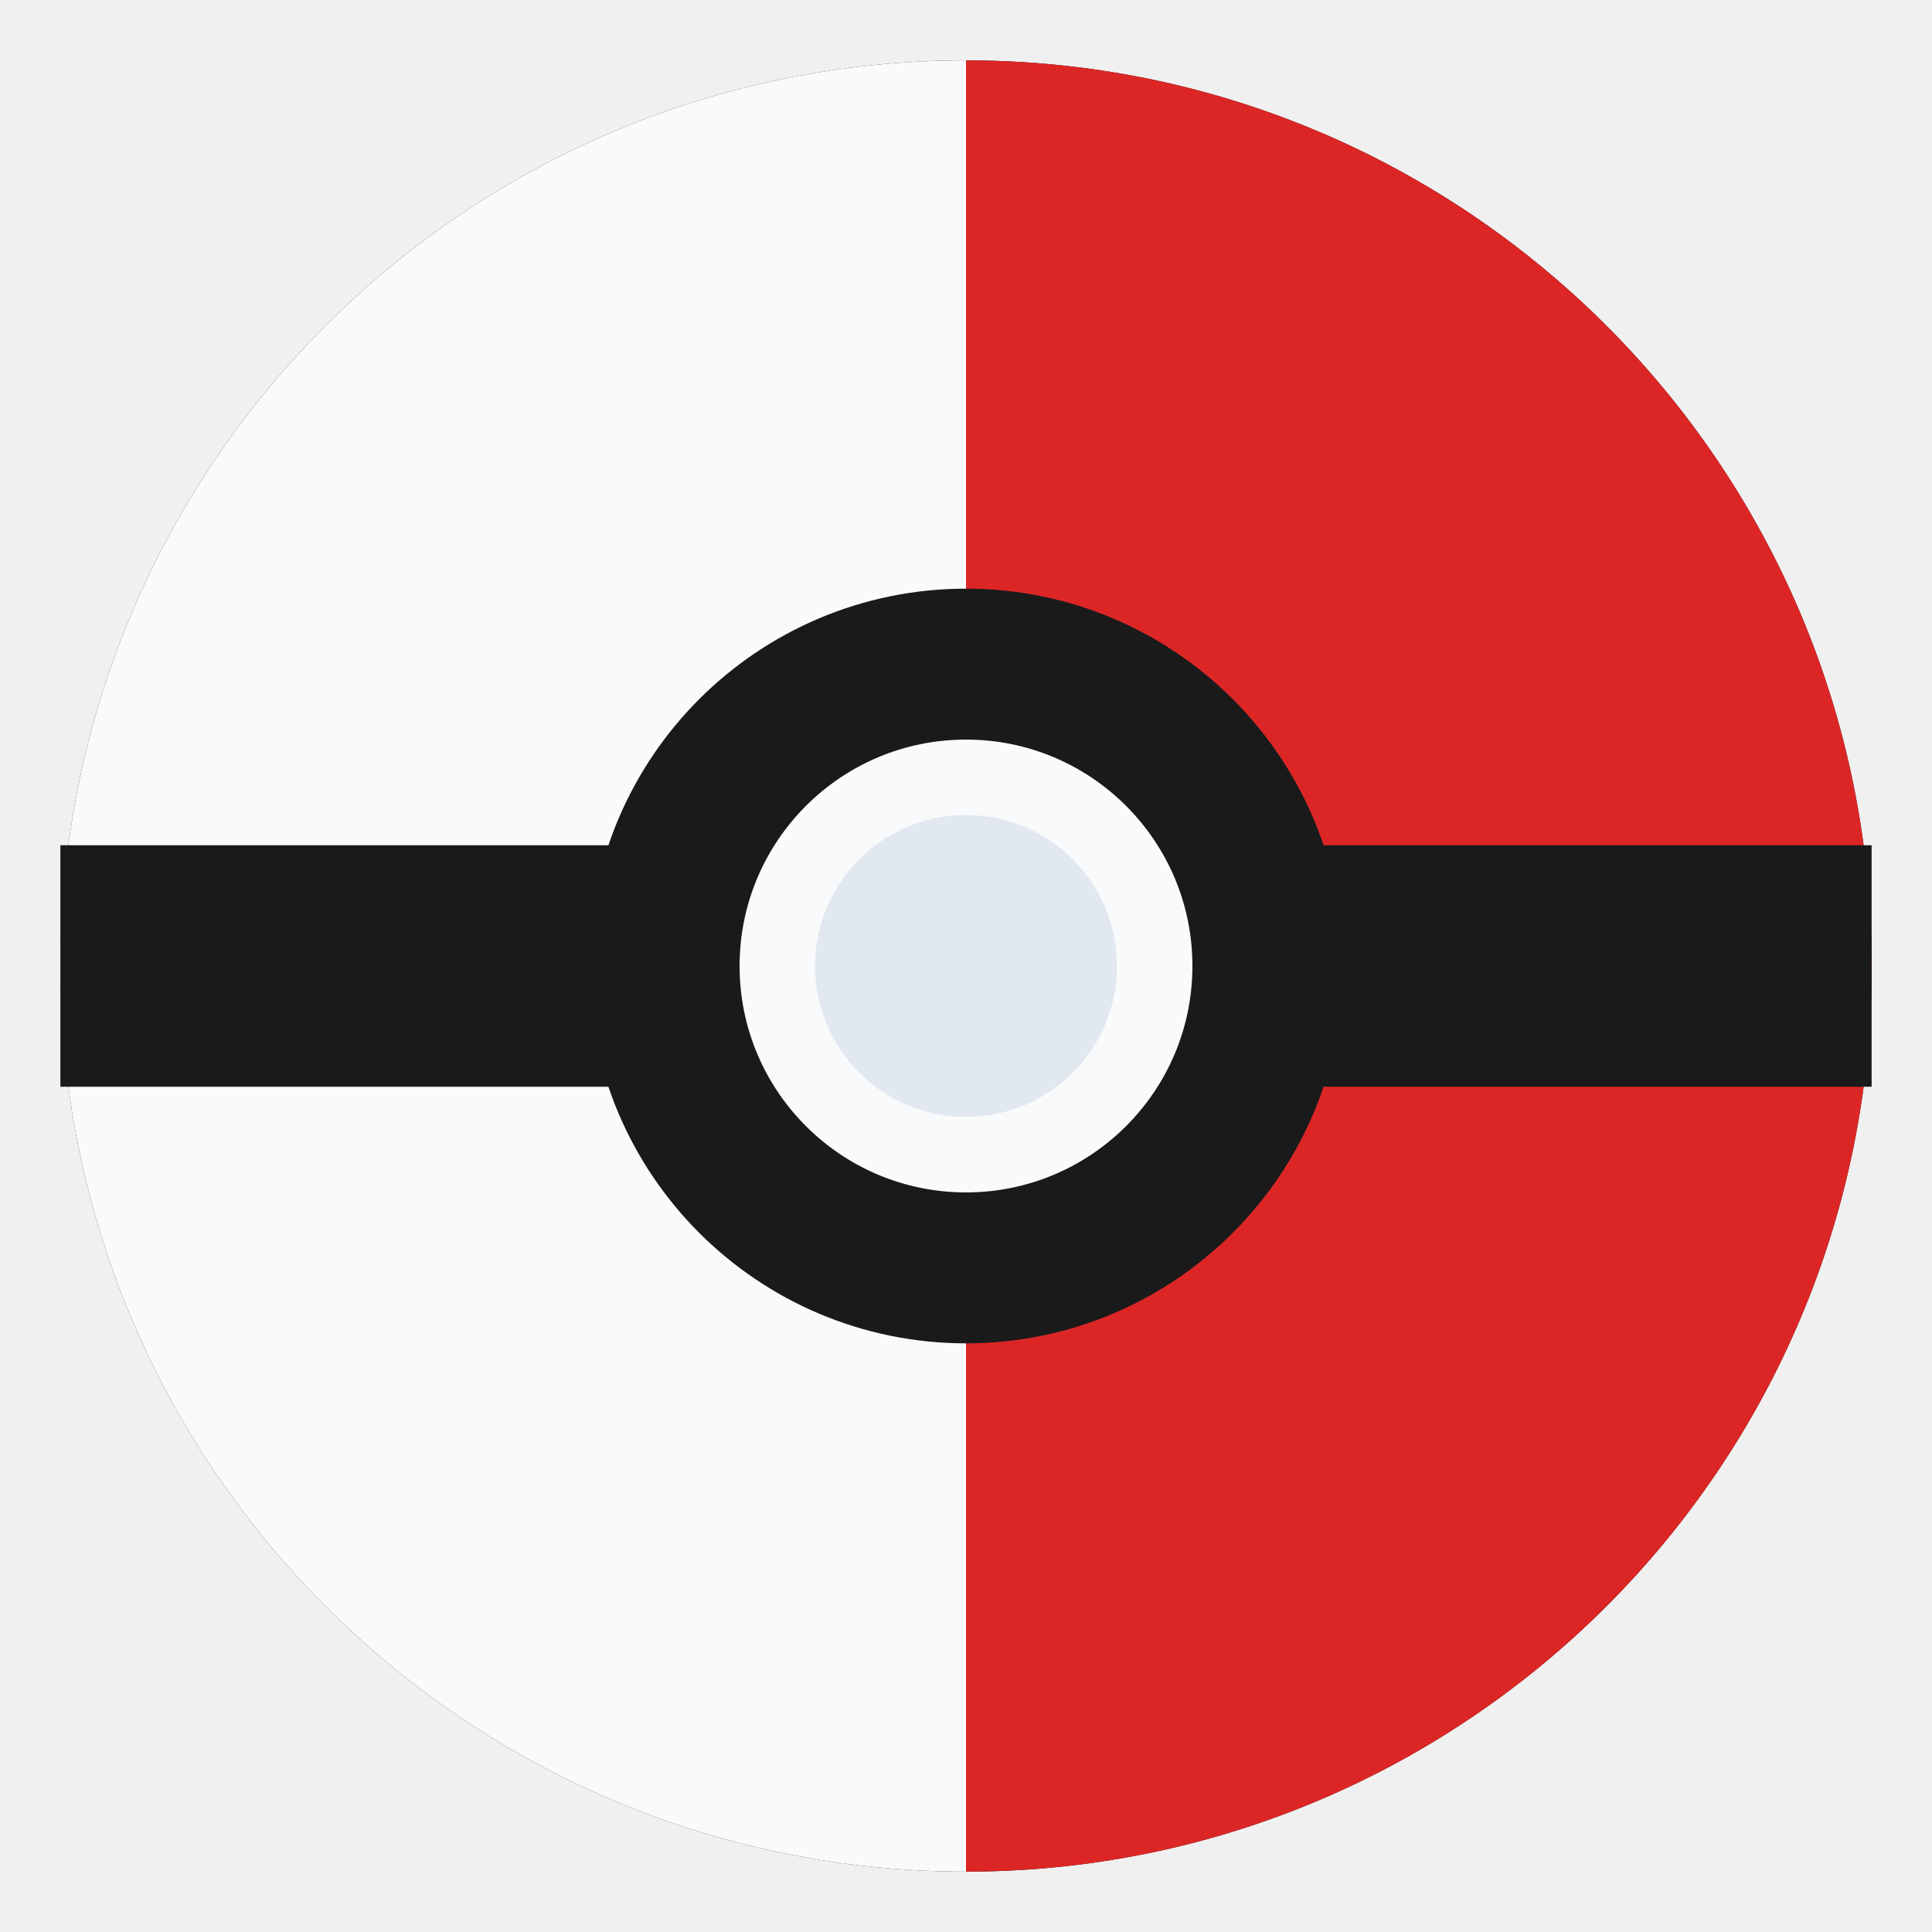
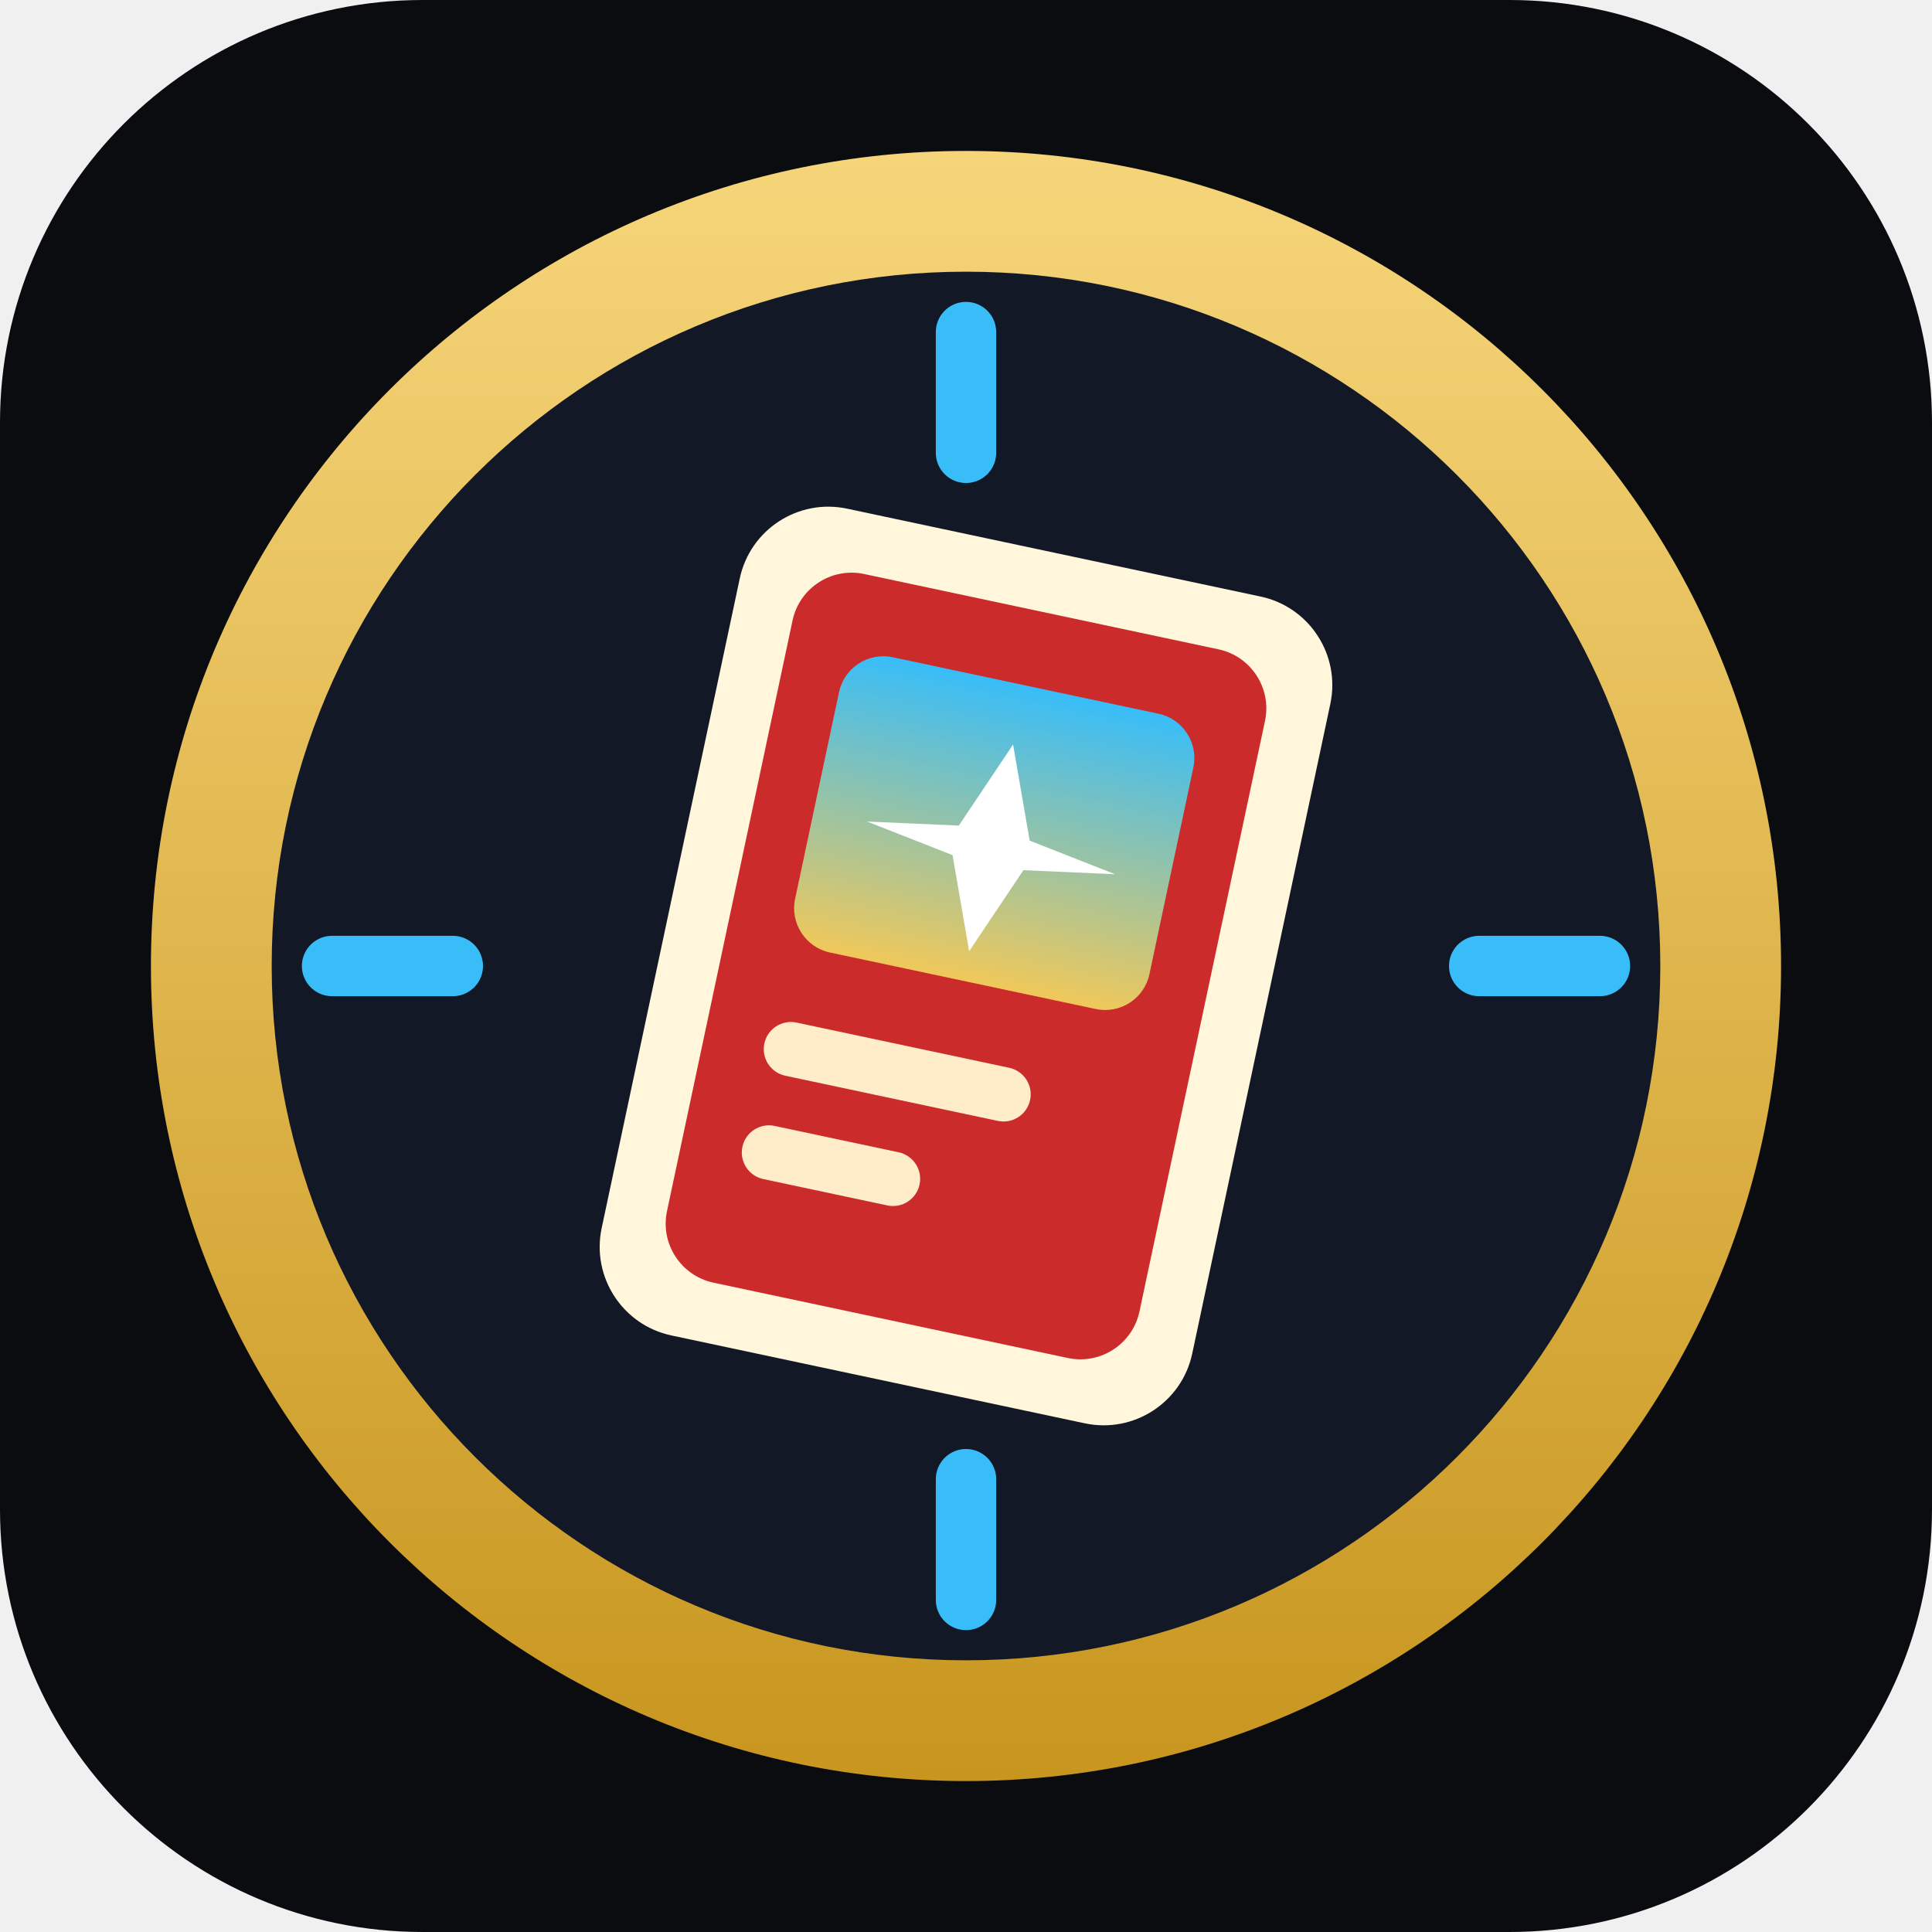
<svg xmlns="http://www.w3.org/2000/svg" viewBox="0 0 64 64">
-   <circle cx="32" cy="32" r="30" fill="#1a1a1a" />
-   <path d="M4 32h56" stroke="#1a1a1a" stroke-width="8" />
-   <path d="M32 2a30 30 0 0 1 0 60" fill="#dc2626" />
-   <path d="M32 2a30 30 0 0 0 0 60" fill="#f8fafc" />
-   <rect x="2" y="28" width="60" height="8" fill="#1a1a1a" />
-   <circle cx="32" cy="32" r="10" fill="#f8fafc" stroke="#1a1a1a" stroke-width="5" />
-   <circle cx="32" cy="32" r="5" fill="#e2e8f0" />
+   <defs>
+     <linearGradient id="g" x1="0" y1="0" x2="0" y2="1">
+       <stop offset="0" stop-color="#f6d57a" />
+       <stop offset="1" stop-color="#c8961f" />
+     </linearGradient>
+     <linearGradient id="h" x1="0" y1="0" x2="0" y2="1">
+       <stop offset="0" stop-color="#38bdf8" />
+       <stop offset="1" stop-color="#f0c85a" />
+     </linearGradient>
+   </defs>
+   <rect width="64" height="64" rx="14" fill="#0b0c10" />
+   <circle cx="32" cy="32" r="27" fill="url(#g)" />
+   <circle cx="32" cy="32" r="23" fill="#121826" />
+   <g stroke="#38bdf8" stroke-width="2" stroke-linecap="round">
+     <path d="M32 11v4M32 49v4M11 32h4M49 32h4" />
+   </g>
+   <g transform="rotate(12 32 32)">
+     <rect x="22" y="18" width="20" height="28" rx="3" fill="#fff6dc" />
+     <rect x="24" y="20" width="16" height="24" rx="2" fill="#cc2b2b" />
+     <rect x="26" y="22.5" width="12" height="10" rx="1.5" fill="url(#h)" />
+     <path d="M32 24.5l1.2 3 3 .5-3 .5-1.2 3-1.2-3-3-.5 3-.5z" fill="#fff" />
+     <rect x="26" y="35" width="9" height="1.8" rx=".9" fill="#ffecc8" />
+     <rect x="26" y="38.5" width="6" height="1.8" rx=".9" fill="#ffecc8" />
+   </g>
</svg>
